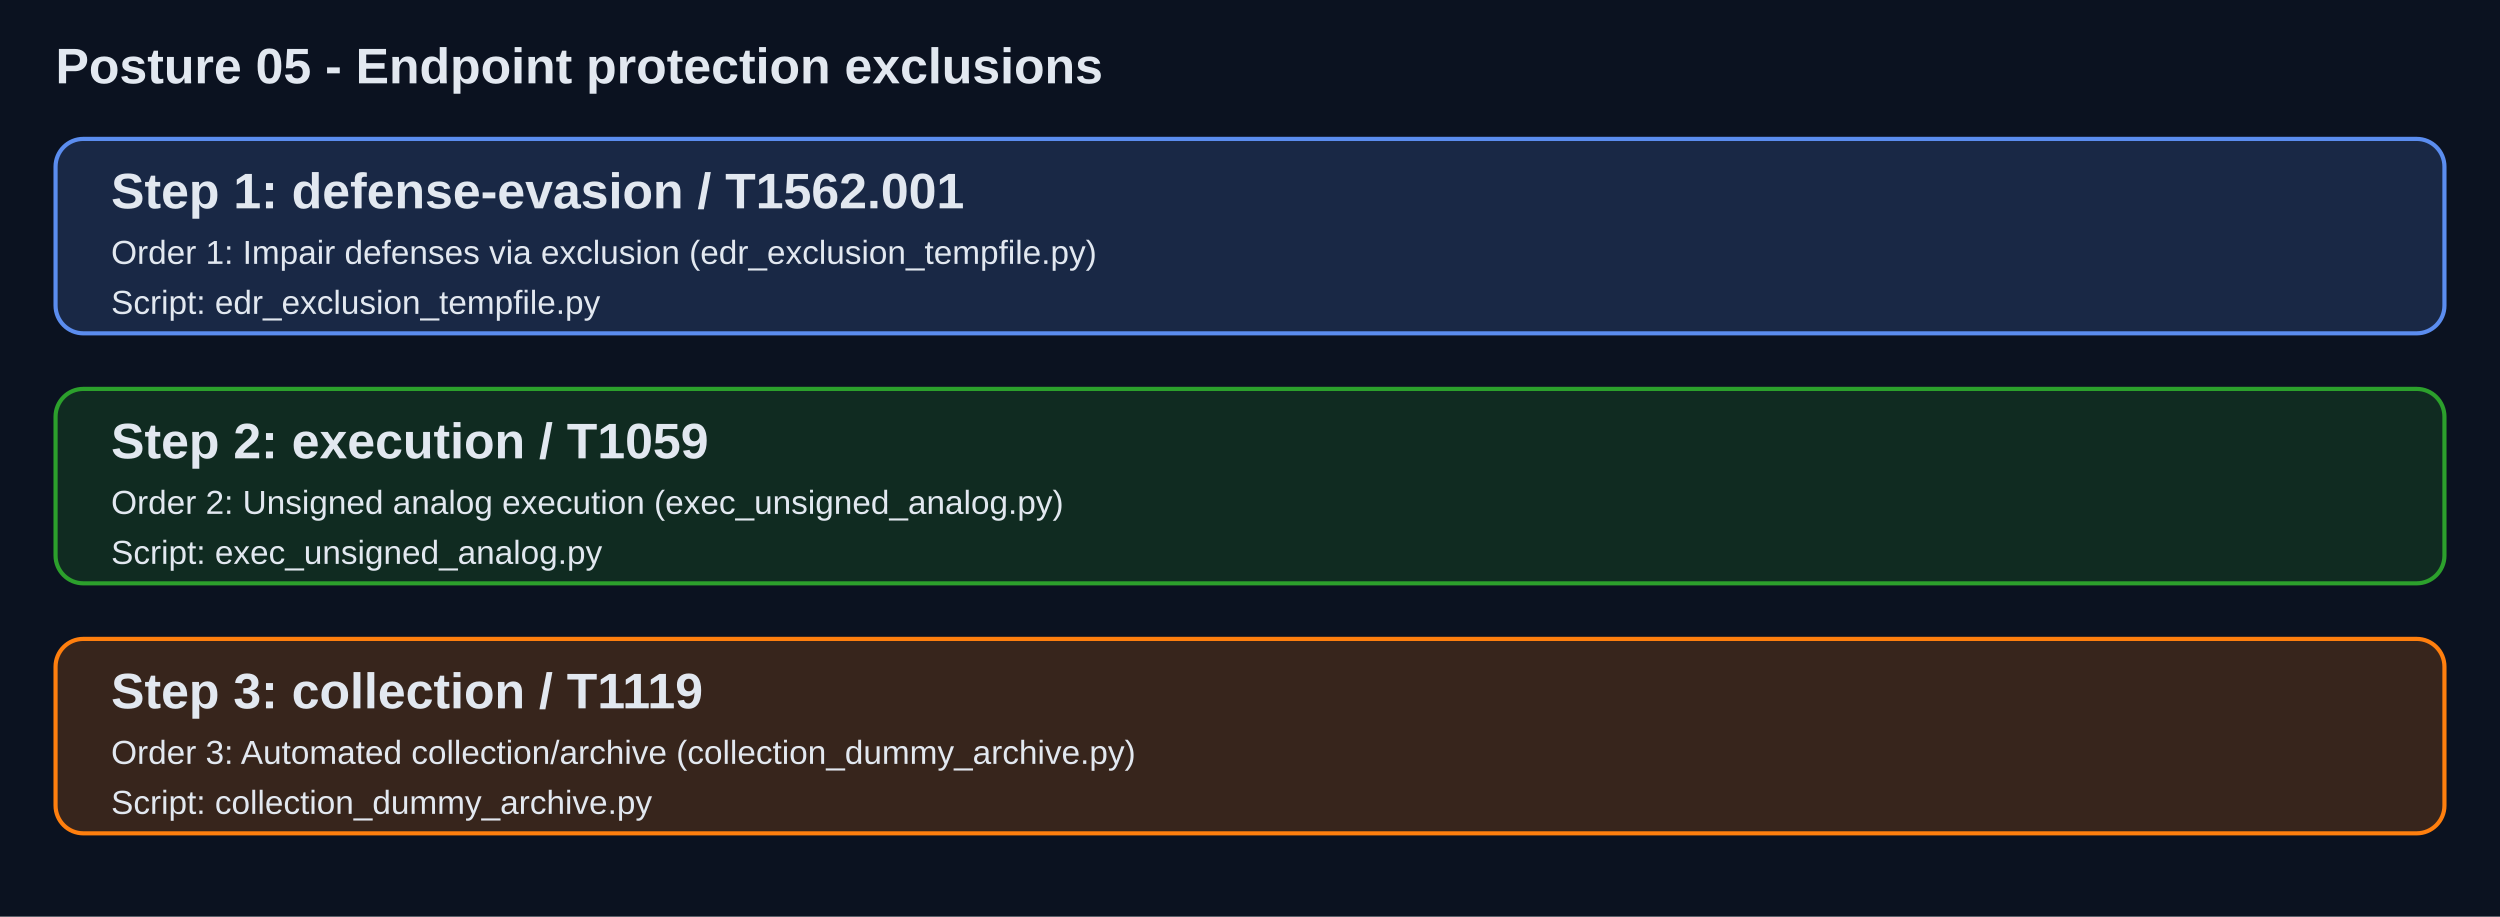
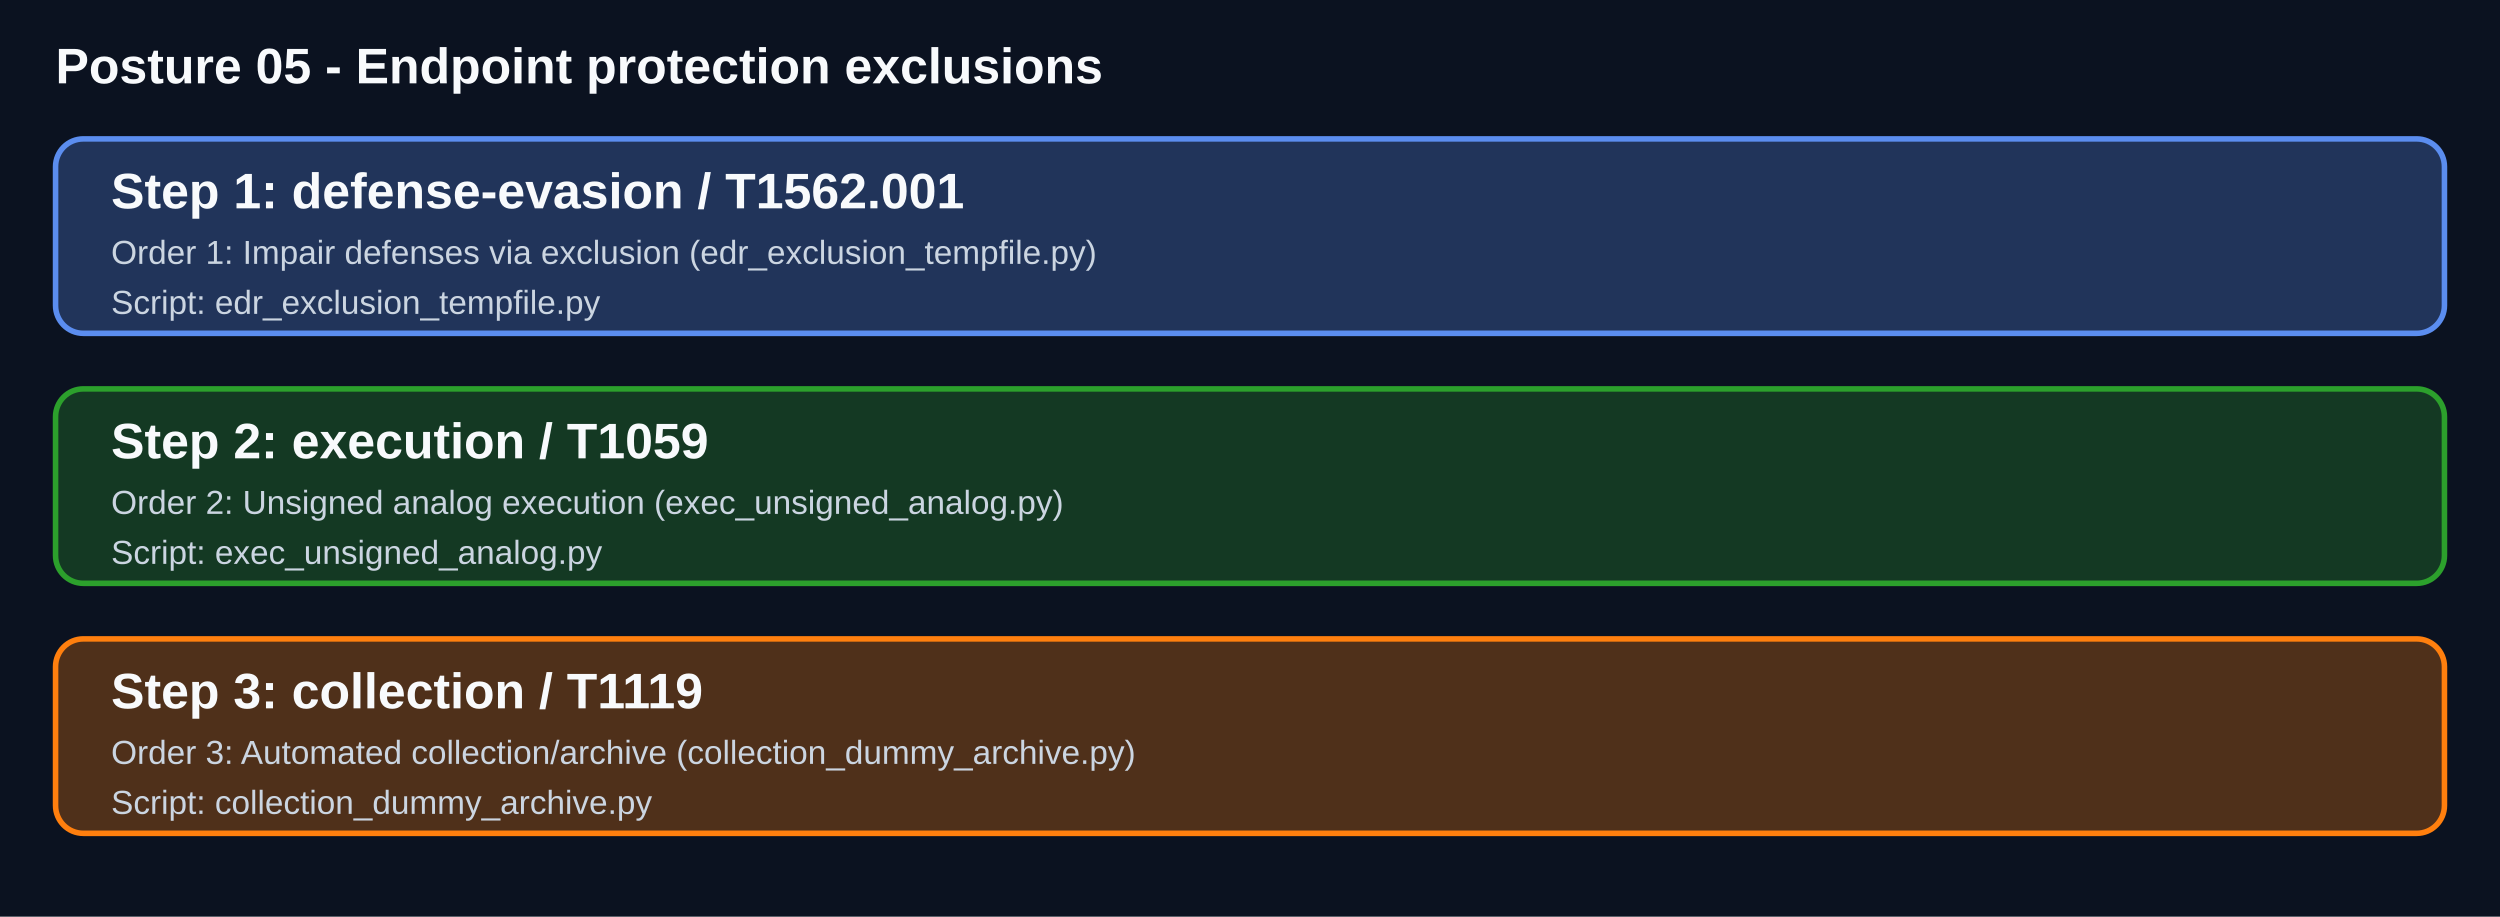
<svg xmlns="http://www.w3.org/2000/svg" width="900" height="330" viewBox="0 0 900 330">
  <rect width="100%" height="100%" fill="#0b1220" />
-   <style>text{font-family:Arial,Helvetica,sans-serif;font-size:14px;fill:#e2e8f0;} .hdr{font-size:18px;font-weight:bold;} .sub{font-size:12px;}</style>
+   <style>text{font-family:Arial,Helvetica,sans-serif;font-size:14px;fill:#f8fafc;} .hdr{font-size:18px;font-weight:bold;} .sub{font-size:12px;fill:#cbd5e1;}</style>
  <text x="20" y="30" class="hdr">Posture 05 - Endpoint protection exclusions</text>
-   <rect x="20" y="50" width="860" height="70" rx="10" ry="10" fill="#5b8def" fill-opacity="0.18" stroke="#5b8def" stroke-width="1.5" />
+   <rect x="20" y="50" width="860" height="70" rx="10" ry="10" fill="#5b8def" fill-opacity="0.28" stroke="#5b8def" stroke-width="2" />
  <text x="40" y="75" class="hdr">Step 1: defense-evasion / T1562.001</text>
  <text x="40" y="95" class="sub">Order 1: Impair defenses via exclusion (edr_exclusion_tempfile.py)</text>
  <text x="40" y="113" class="sub">Script: edr_exclusion_tempfile.py</text>
-   <rect x="20" y="140" width="860" height="70" rx="10" ry="10" fill="#2ca02c" fill-opacity="0.18" stroke="#2ca02c" stroke-width="1.5" />
+   <rect x="20" y="140" width="860" height="70" rx="10" ry="10" fill="#2ca02c" fill-opacity="0.28" stroke="#2ca02c" stroke-width="2" />
  <text x="40" y="165" class="hdr">Step 2: execution / T1059</text>
  <text x="40" y="185" class="sub">Order 2: Unsigned analog execution (exec_unsigned_analog.py)</text>
  <text x="40" y="203" class="sub">Script: exec_unsigned_analog.py</text>
-   <rect x="20" y="230" width="860" height="70" rx="10" ry="10" fill="#ff7f0e" fill-opacity="0.18" stroke="#ff7f0e" stroke-width="1.5" />
+   <rect x="20" y="230" width="860" height="70" rx="10" ry="10" fill="#ff7f0e" fill-opacity="0.28" stroke="#ff7f0e" stroke-width="2" />
  <text x="40" y="255" class="hdr">Step 3: collection / T1119</text>
  <text x="40" y="275" class="sub">Order 3: Automated collection/archive (collection_dummy_archive.py)</text>
  <text x="40" y="293" class="sub">Script: collection_dummy_archive.py</text>
</svg>
